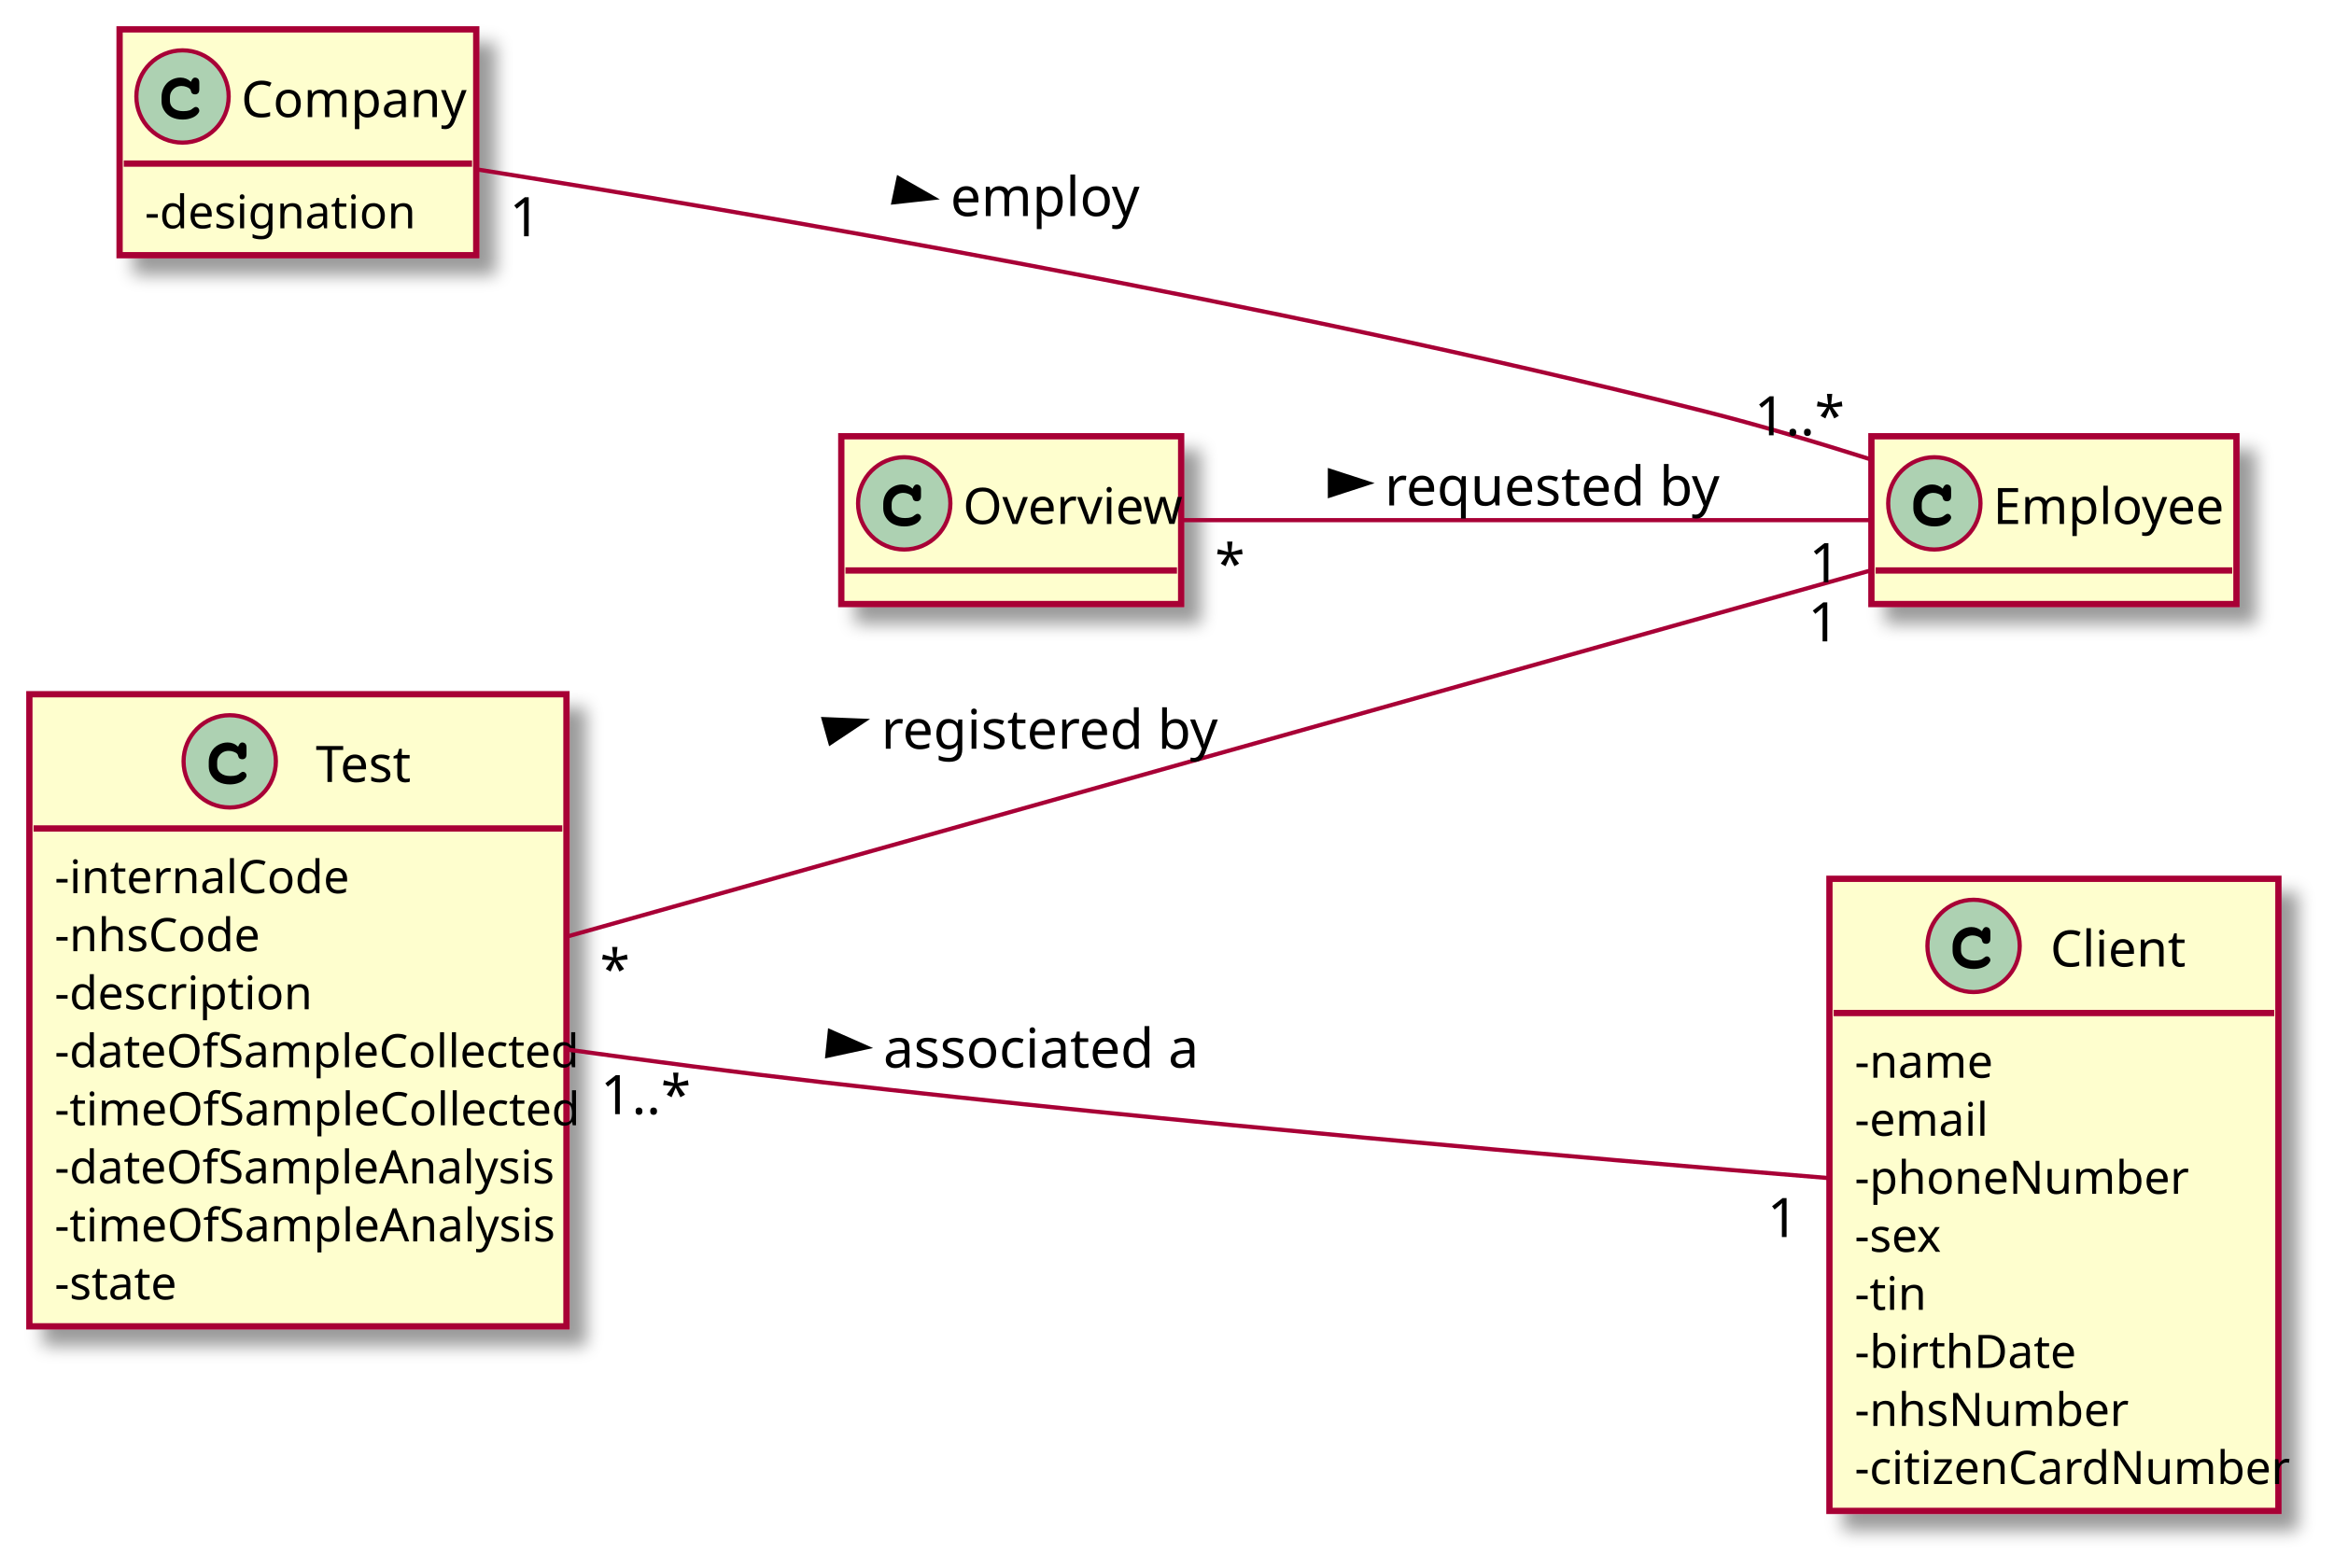
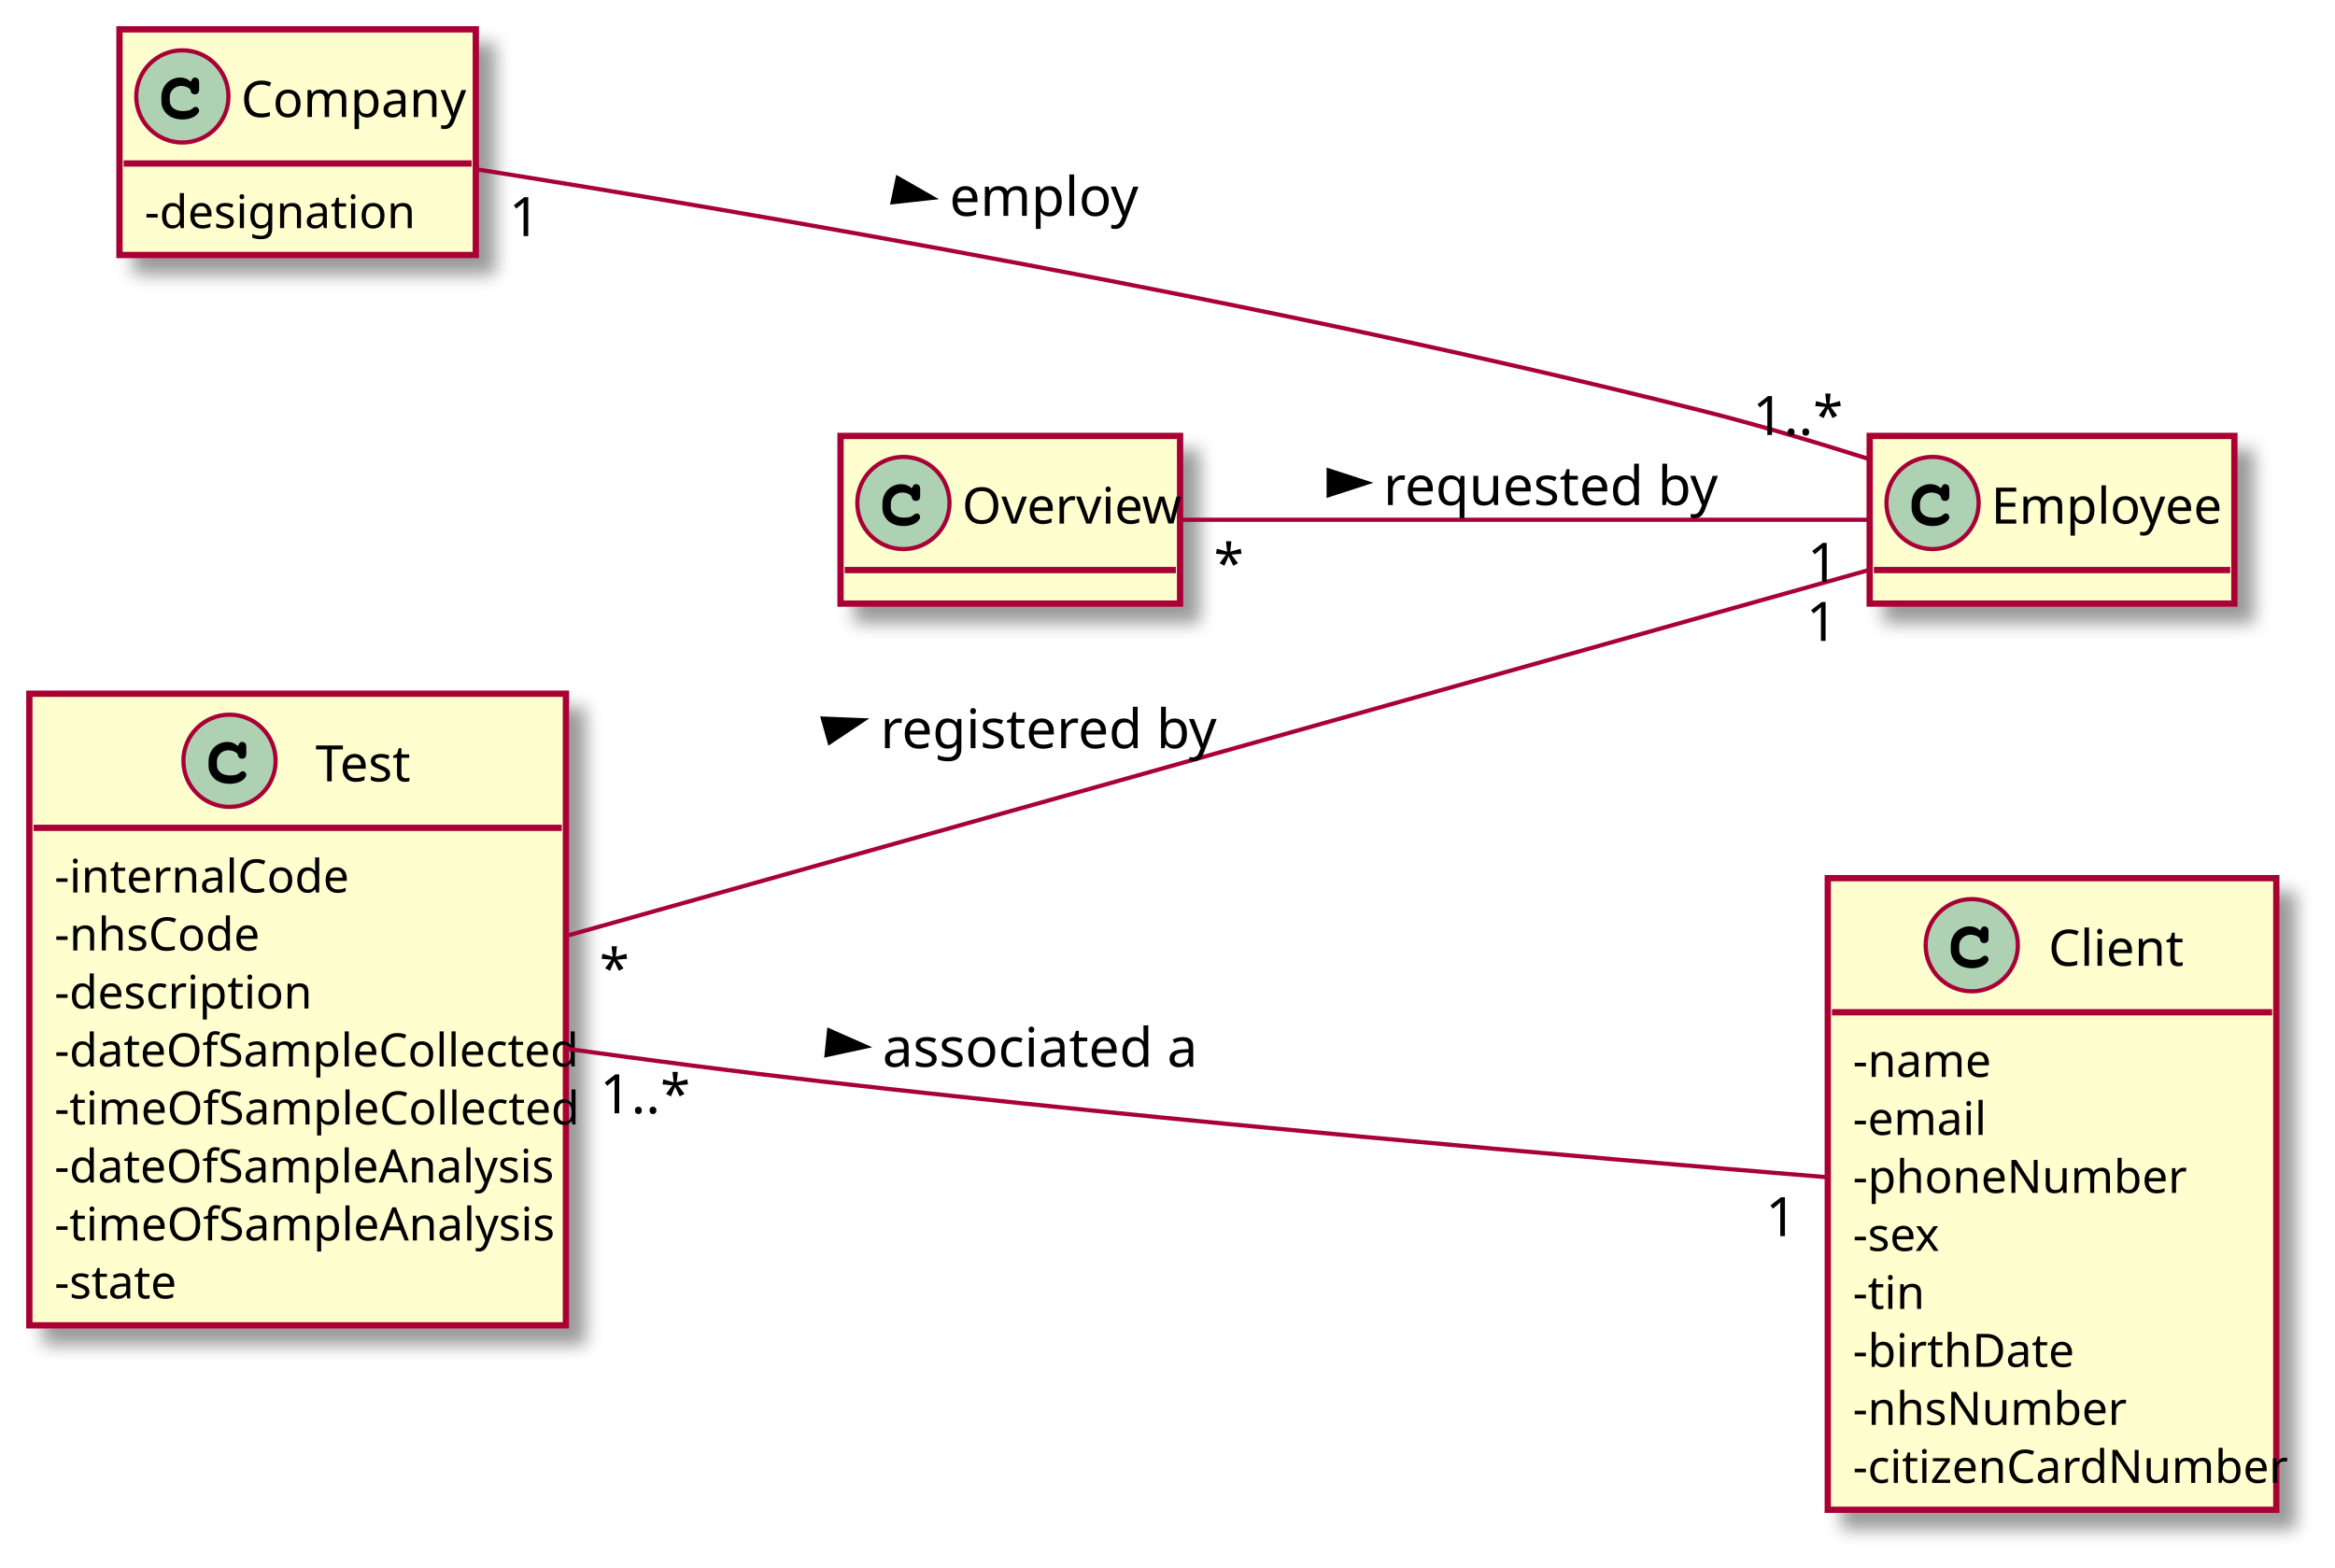
- <svg xmlns="http://www.w3.org/2000/svg" contentScriptType="application/ecmascript" contentStyleType="text/css" height="299.2px" preserveAspectRatio="none" style="width:445px;height:299px;" version="1.1" viewBox="0 0 445 299" width="445.6px" zoomAndPan="magnify">
+ <svg xmlns="http://www.w3.org/2000/svg" contentScriptType="application/ecmascript" contentStyleType="text/css" height="374px" preserveAspectRatio="none" style="width:557px;height:374px;" version="1.1" viewBox="0 0 557 374" width="557px" zoomAndPan="magnify">
  <defs>
    <filter height="300%" id="fsbzf4hsmpj4" width="300%" x="-1" y="-1">
-       <feGaussianBlur result="blurOut" stdDeviation="1.6" />
+       <feGaussianBlur result="blurOut" stdDeviation="2.0" />
      <feColorMatrix in="blurOut" result="blurOut2" type="matrix" values="0 0 0 0 0 0 0 0 0 0 0 0 0 0 0 0 0 0 .4 0" />
-       <feOffset dx="3.2" dy="3.2" in="blurOut2" result="blurOut3" />
+       <feOffset dx="4.0" dy="4.0" in="blurOut2" result="blurOut3" />
      <feBlend in="SourceGraphic" in2="blurOut3" mode="normal" />
    </filter>
  </defs>
  <g>
-     <rect codeLine="6" fill="#FEFECE" filter="url(#fsbzf4hsmpj4)" height="43.069" id="Company" style="stroke:#A80036;stroke-width:1.2;" width="68" x="22.8" y="5.6" />
-     <ellipse cx="34.8" cy="18.4" fill="#ADD1B2" rx="8.8" ry="8.8" style="stroke:#A80036;stroke-width:0.8;" />
-     <path d="M36.4,15.6 Q36.562,15.2 36.75,15 Q36.938,14.8 37.15,14.8 Q37.525,14.8 37.763,15.025 Q38,15.25 38,15.775 L38,17.025 Q38,17.55 37.775,17.775 Q37.55,18 37.2,18 Q36.888,18 36.688,17.863 Q36.487,17.725 36.4,17.363 Q36.362,17.113 36.225,16.975 Q35.975,16.712 35.525,16.562 Q35.075,16.4 34.625,16.4 Q34.062,16.4 33.587,16.625 Q33.125,16.85 32.763,17.35 Q32.4,17.85 32.4,18.538 L32.4,19.275 Q32.4,20.1 33.075,20.65 Q33.75,21.2 34.95,21.2 Q35.663,21.2 36.163,21.038 Q36.45,20.95 36.775,20.663 Q36.987,20.5 37.1,20.45 Q37.212,20.4 37.35,20.4 Q37.612,20.4 37.8,20.613 Q38,20.812 38,21.1 Q38,21.375 37.725,21.7 Q37.325,22.175 36.688,22.438 Q35.85,22.8 34.825,22.8 Q33.625,22.8 32.663,22.325 Q31.887,21.95 31.337,21.137 Q30.8,20.325 30.8,19.363 L30.8,18.488 Q30.8,17.488 31.275,16.613 Q31.762,15.738 32.6,15.275 Q33.45,14.8 34.4,14.8 Q34.975,14.8 35.475,15 Q35.975,15.2 36.4,15.6 Z " fill="#000000" />
-     <text fill="#000000" font-family="sans-serif" font-size="9.6" lengthAdjust="spacing" textLength="42.4" x="46" y="22.328">Company</text>
-     <line style="stroke:#A80036;stroke-width:1.2;" x1="23.6" x2="90" y1="31.2" y2="31.2" />
-     <text fill="#000000" font-family="sans-serif" font-size="8.8" lengthAdjust="spacing" textLength="47.2" x="27.6" y="43.535">-designation</text>
-     <rect codeLine="10" fill="#FEFECE" filter="url(#fsbzf4hsmpj4)" height="32" id="Overview" style="stroke:#A80036;stroke-width:1.2;" width="64.8" x="160.4" y="83.2" />
-     <ellipse cx="172.4" cy="96" fill="#ADD1B2" rx="8.8" ry="8.8" style="stroke:#A80036;stroke-width:0.8;" />
-     <path d="M174,93.2 Q174.162,92.8 174.35,92.6 Q174.537,92.4 174.75,92.4 Q175.125,92.4 175.363,92.625 Q175.6,92.85 175.6,93.375 L175.6,94.625 Q175.6,95.15 175.375,95.375 Q175.15,95.6 174.8,95.6 Q174.488,95.6 174.287,95.463 Q174.088,95.325 174,94.963 Q173.963,94.713 173.825,94.575 Q173.575,94.312 173.125,94.162 Q172.675,94 172.225,94 Q171.662,94 171.188,94.225 Q170.725,94.45 170.363,94.95 Q170,95.45 170,96.138 L170,96.875 Q170,97.7 170.675,98.25 Q171.35,98.8 172.55,98.8 Q173.262,98.8 173.762,98.638 Q174.05,98.55 174.375,98.263 Q174.588,98.1 174.7,98.05 Q174.812,98 174.95,98 Q175.213,98 175.4,98.213 Q175.6,98.412 175.6,98.7 Q175.6,98.975 175.325,99.3 Q174.925,99.775 174.287,100.037 Q173.45,100.4 172.425,100.4 Q171.225,100.4 170.262,99.925 Q169.488,99.55 168.938,98.737 Q168.4,97.925 168.4,96.963 L168.4,96.088 Q168.4,95.088 168.875,94.213 Q169.363,93.338 170.2,92.875 Q171.05,92.4 172,92.4 Q172.575,92.4 173.075,92.6 Q173.575,92.8 174,93.2 Z " fill="#000000" />
-     <text fill="#000000" font-family="sans-serif" font-size="9.6" lengthAdjust="spacing" textLength="39.2" x="183.6" y="99.928">Overview</text>
-     <line style="stroke:#A80036;stroke-width:1.2;" x1="161.2" x2="224.4" y1="108.8" y2="108.8" />
-     <rect codeLine="13" fill="#FEFECE" filter="url(#fsbzf4hsmpj4)" height="120.55" id="Client" style="stroke:#A80036;stroke-width:1.2;" width="85.6" x="348.8" y="167.6" />
-     <ellipse cx="376.28" cy="180.4" fill="#ADD1B2" rx="8.8" ry="8.8" style="stroke:#A80036;stroke-width:0.8;" />
-     <path d="M377.88,177.6 Q378.043,177.2 378.23,177 Q378.418,176.8 378.63,176.8 Q379.005,176.8 379.243,177.025 Q379.48,177.25 379.48,177.775 L379.48,179.025 Q379.48,179.55 379.255,179.775 Q379.03,180 378.68,180 Q378.368,180 378.168,179.863 Q377.967,179.725 377.88,179.363 Q377.842,179.113 377.705,178.975 Q377.455,178.713 377.005,178.562 Q376.555,178.4 376.105,178.4 Q375.543,178.4 375.067,178.625 Q374.605,178.85 374.243,179.35 Q373.88,179.85 373.88,180.537 L373.88,181.275 Q373.88,182.1 374.555,182.65 Q375.23,183.2 376.43,183.2 Q377.142,183.2 377.642,183.037 Q377.93,182.95 378.255,182.662 Q378.467,182.5 378.58,182.45 Q378.692,182.4 378.83,182.4 Q379.092,182.4 379.28,182.613 Q379.48,182.812 379.48,183.1 Q379.48,183.375 379.205,183.7 Q378.805,184.175 378.168,184.438 Q377.33,184.8 376.305,184.8 Q375.105,184.8 374.142,184.325 Q373.368,183.95 372.817,183.137 Q372.28,182.325 372.28,181.363 L372.28,180.488 Q372.28,179.488 372.755,178.613 Q373.243,177.738 374.08,177.275 Q374.93,176.8 375.88,176.8 Q376.455,176.8 376.955,177 Q377.455,177.2 377.88,177.6 Z " fill="#000000" />
-     <text fill="#000000" font-family="sans-serif" font-size="9.6" lengthAdjust="spacing" textLength="25.6" x="390.92" y="184.328">Client</text>
-     <line style="stroke:#A80036;stroke-width:1.2;" x1="349.6" x2="433.6" y1="193.2" y2="193.2" />
-     <text fill="#000000" font-family="sans-serif" font-size="8.8" lengthAdjust="spacing" textLength="24" x="353.6" y="205.535">-name</text>
-     <text fill="#000000" font-family="sans-serif" font-size="8.8" lengthAdjust="spacing" textLength="22.4" x="353.6" y="216.604">-email</text>
-     <text fill="#000000" font-family="sans-serif" font-size="8.8" lengthAdjust="spacing" textLength="56.8" x="353.6" y="227.673">-phoneNumber</text>
-     <text fill="#000000" font-family="sans-serif" font-size="8.8" lengthAdjust="spacing" textLength="17.6" x="353.6" y="238.741">-sex</text>
-     <text fill="#000000" font-family="sans-serif" font-size="8.8" lengthAdjust="spacing" textLength="12" x="353.6" y="249.81">-tin</text>
-     <text fill="#000000" font-family="sans-serif" font-size="8.8" lengthAdjust="spacing" textLength="37.6" x="353.6" y="260.879">-birthDate</text>
-     <text fill="#000000" font-family="sans-serif" font-size="8.8" lengthAdjust="spacing" textLength="47.2" x="353.6" y="271.948">-nhsNumber</text>
-     <text fill="#000000" font-family="sans-serif" font-size="8.8" lengthAdjust="spacing" textLength="76" x="353.6" y="283.016">-citizenCardNumber</text>
-     <rect codeLine="24" fill="#FEFECE" filter="url(#fsbzf4hsmpj4)" height="120.55" id="Test" style="stroke:#A80036;stroke-width:1.2;" width="102.4" x="5.6" y="132.4" />
-     <ellipse cx="43.8" cy="145.2" fill="#ADD1B2" rx="8.8" ry="8.8" style="stroke:#A80036;stroke-width:0.8;" />
-     <path d="M45.4,142.4 Q45.562,142 45.75,141.8 Q45.938,141.6 46.15,141.6 Q46.525,141.6 46.763,141.825 Q47,142.05 47,142.575 L47,143.825 Q47,144.35 46.775,144.575 Q46.55,144.8 46.2,144.8 Q45.888,144.8 45.688,144.662 Q45.487,144.525 45.4,144.162 Q45.362,143.912 45.225,143.775 Q44.975,143.512 44.525,143.363 Q44.075,143.2 43.625,143.2 Q43.062,143.2 42.587,143.425 Q42.125,143.65 41.763,144.15 Q41.4,144.65 41.4,145.338 L41.4,146.075 Q41.4,146.9 42.075,147.45 Q42.75,148 43.95,148 Q44.663,148 45.163,147.838 Q45.45,147.75 45.775,147.463 Q45.987,147.3 46.1,147.25 Q46.212,147.2 46.35,147.2 Q46.612,147.2 46.8,147.412 Q47,147.613 47,147.9 Q47,148.175 46.725,148.5 Q46.325,148.975 45.688,149.238 Q44.85,149.6 43.825,149.6 Q42.625,149.6 41.663,149.125 Q40.888,148.75 40.337,147.938 Q39.8,147.125 39.8,146.162 L39.8,145.287 Q39.8,144.287 40.275,143.412 Q40.763,142.537 41.6,142.075 Q42.45,141.6 43.4,141.6 Q43.975,141.6 44.475,141.8 Q44.975,142 45.4,142.4 Z " fill="#000000" />
-     <text fill="#000000" font-family="sans-serif" font-size="9.6" lengthAdjust="spacing" textLength="19.2" x="60.2" y="149.128">Test</text>
-     <line style="stroke:#A80036;stroke-width:1.2;" x1="6.4" x2="107.2" y1="158" y2="158" />
-     <text fill="#000000" font-family="sans-serif" font-size="8.8" lengthAdjust="spacing" textLength="51.2" x="10.4" y="170.335">-internalCode</text>
-     <text fill="#000000" font-family="sans-serif" font-size="8.8" lengthAdjust="spacing" textLength="37.6" x="10.4" y="181.404">-nhsCode</text>
-     <text fill="#000000" font-family="sans-serif" font-size="8.8" lengthAdjust="spacing" textLength="45.6" x="10.4" y="192.473">-description</text>
-     <text fill="#000000" font-family="sans-serif" font-size="8.8" lengthAdjust="spacing" textLength="92.8" x="10.4" y="203.541">-dateOfSampleCollected</text>
-     <text fill="#000000" font-family="sans-serif" font-size="8.8" lengthAdjust="spacing" textLength="91.2" x="10.4" y="214.61">-timeOfSampleCollected</text>
-     <text fill="#000000" font-family="sans-serif" font-size="8.8" lengthAdjust="spacing" textLength="91.2" x="10.4" y="225.679">-dateOfSampleAnalysis</text>
-     <text fill="#000000" font-family="sans-serif" font-size="8.8" lengthAdjust="spacing" textLength="89.6" x="10.4" y="236.748">-timeOfSampleAnalysis</text>
-     <text fill="#000000" font-family="sans-serif" font-size="8.8" lengthAdjust="spacing" textLength="22.4" x="10.4" y="247.816">-state</text>
-     <rect fill="#FEFECE" filter="url(#fsbzf4hsmpj4)" height="32" id="Employee" style="stroke:#A80036;stroke-width:1.2;" width="69.6" x="356.8" y="83.2" />
-     <ellipse cx="368.8" cy="96" fill="#ADD1B2" rx="8.8" ry="8.8" style="stroke:#A80036;stroke-width:0.8;" />
-     <path d="M370.4,93.2 Q370.562,92.8 370.75,92.6 Q370.938,92.4 371.15,92.4 Q371.525,92.4 371.762,92.625 Q372,92.85 372,93.375 L372,94.625 Q372,95.15 371.775,95.375 Q371.55,95.6 371.2,95.6 Q370.887,95.6 370.688,95.463 Q370.488,95.325 370.4,94.963 Q370.363,94.713 370.225,94.575 Q369.975,94.312 369.525,94.162 Q369.075,94 368.625,94 Q368.062,94 367.587,94.225 Q367.125,94.45 366.762,94.95 Q366.4,95.45 366.4,96.138 L366.4,96.875 Q366.4,97.7 367.075,98.25 Q367.75,98.8 368.95,98.8 Q369.663,98.8 370.163,98.638 Q370.45,98.55 370.775,98.263 Q370.988,98.1 371.1,98.05 Q371.212,98 371.35,98 Q371.613,98 371.8,98.213 Q372,98.412 372,98.7 Q372,98.975 371.725,99.3 Q371.325,99.775 370.688,100.037 Q369.85,100.4 368.825,100.4 Q367.625,100.4 366.663,99.925 Q365.887,99.55 365.337,98.737 Q364.8,97.925 364.8,96.963 L364.8,96.088 Q364.8,95.088 365.275,94.213 Q365.762,93.338 366.6,92.875 Q367.45,92.4 368.4,92.4 Q368.975,92.4 369.475,92.6 Q369.975,92.8 370.4,93.2 Z " fill="#000000" />
-     <text fill="#000000" font-family="sans-serif" font-size="9.6" lengthAdjust="spacing" textLength="44" x="380" y="99.928">Employee</text>
-     <line style="stroke:#A80036;stroke-width:1.2;" x1="357.6" x2="425.6" y1="108.8" y2="108.8" />
-     <path codeLine="37" d="M90.992,32.32 C141.84,40.4 241.568,57.384 324.8,78.4 C335.28,81.048 346.552,84.4 356.76,87.64 " fill="none" id="Company-Employee" style="stroke:#A80036;stroke-width:0.8;" />
-     <polygon fill="#000000" points="177.916,37.756,171.311,33.979,170.353,38.583,177.916,37.756" style="stroke:#000000;stroke-width:0.8;" />
-     <text fill="#000000" font-family="sans-serif" font-size="10.4" lengthAdjust="spacing" textLength="33.6" x="181.2" y="41.196">employ</text>
-     <text fill="#000000" font-family="sans-serif" font-size="10.4" lengthAdjust="spacing" textLength="5.6" x="97.119" y="45.058">1</text>
-     <text fill="#000000" font-family="sans-serif" font-size="10.4" lengthAdjust="spacing" textLength="16" x="334.468" y="83.019">1..*</text>
-     <path codeLine="38" d="M108.008,200.152 C123.632,202.312 140.912,204.576 156.8,206.4 C223.776,214.08 301.792,220.848 348.68,224.68 " fill="none" id="Test-Client" style="stroke:#A80036;stroke-width:0.8;" />
-     <polygon fill="#000000" points="165.179,199.746,158.219,196.673,157.742,201.351,165.179,199.746" style="stroke:#000000;stroke-width:0.8;" />
-     <text fill="#000000" font-family="sans-serif" font-size="10.4" lengthAdjust="spacing" textLength="59.2" x="168.4" y="203.596">associated a</text>
-     <text fill="#000000" font-family="sans-serif" font-size="10.4" lengthAdjust="spacing" textLength="16" x="114.484" y="212.481">1..*</text>
-     <text fill="#000000" font-family="sans-serif" font-size="10.4" lengthAdjust="spacing" textLength="5.6" x="336.936" y="235.926">1</text>
-     <path codeLine="39" d="M108.208,178.584 C176.928,159.28 297.936,125.288 356.768,108.76 " fill="none" id="Test-Employee" style="stroke:#A80036;stroke-width:0.8;" />
-     <polygon fill="#000000" points="164.651,137.459,157.049,137.152,158.32,141.679,164.651,137.459" style="stroke:#000000;stroke-width:0.8;" />
-     <text fill="#000000" font-family="sans-serif" font-size="10.4" lengthAdjust="spacing" textLength="60" x="168" y="142.796">registered by</text>
-     <text fill="#000000" font-family="sans-serif" font-size="10.4" lengthAdjust="spacing" textLength="4" x="114.383" y="188.507">*</text>
-     <text fill="#000000" font-family="sans-serif" font-size="10.4" lengthAdjust="spacing" textLength="5.6" x="344.7" y="122.323">1</text>
-     <path codeLine="40" d="M225.28,99.2 C261.216,99.2 319.584,99.2 356.544,99.2 " fill="none" id="Overview-Employee" style="stroke:#A80036;stroke-width:0.8;" />
-     <polygon fill="#000000" points="260.8,92.141,253.564,89.79,253.564,94.492,260.8,92.141" style="stroke:#000000;stroke-width:0.8;" />
-     <text fill="#000000" font-family="sans-serif" font-size="10.4" lengthAdjust="spacing" textLength="60" x="264" y="96.396">requested by</text>
-     <text fill="#000000" font-family="sans-serif" font-size="10.4" lengthAdjust="spacing" textLength="4" x="231.637" y="111.202">*</text>
-     <text fill="#000000" font-family="sans-serif" font-size="10.4" lengthAdjust="spacing" textLength="5.6" x="344.911" y="111.038">1</text>
+     <rect codeLine="6" fill="#FEFECE" filter="url(#fsbzf4hsmpj4)" height="53.836" id="Company" style="stroke:#A80036;stroke-width:1.5;" width="85" x="28.5" y="7" />
+     <ellipse cx="43.5" cy="23" fill="#ADD1B2" rx="11" ry="11" style="stroke:#A80036;stroke-width:1.0;" />
+     <path d="M45.5,19.5 Q45.703,19 45.938,18.75 Q46.172,18.5 46.438,18.5 Q46.906,18.5 47.203,18.781 Q47.5,19.062 47.5,19.719 L47.5,21.281 Q47.5,21.938 47.219,22.219 Q46.938,22.5 46.5,22.5 Q46.109,22.5 45.859,22.328 Q45.609,22.156 45.5,21.703 Q45.453,21.391 45.281,21.219 Q44.969,20.891 44.406,20.703 Q43.844,20.5 43.281,20.5 Q42.578,20.5 41.984,20.781 Q41.406,21.062 40.953,21.688 Q40.5,22.312 40.5,23.172 L40.5,24.094 Q40.5,25.125 41.344,25.812 Q42.188,26.5 43.688,26.5 Q44.578,26.5 45.203,26.297 Q45.562,26.188 45.969,25.828 Q46.234,25.625 46.375,25.562 Q46.516,25.5 46.688,25.5 Q47.016,25.5 47.25,25.766 Q47.5,26.016 47.5,26.375 Q47.5,26.719 47.156,27.125 Q46.656,27.719 45.859,28.047 Q44.812,28.5 43.531,28.5 Q42.031,28.5 40.828,27.906 Q39.859,27.438 39.172,26.422 Q38.5,25.406 38.5,24.203 L38.5,23.109 Q38.5,21.859 39.094,20.766 Q39.703,19.672 40.75,19.094 Q41.812,18.5 43,18.5 Q43.719,18.5 44.344,18.75 Q44.969,19 45.5,19.5 Z " fill="#000000" />
+     <text fill="#000000" font-family="sans-serif" font-size="12" lengthAdjust="spacing" textLength="53" x="57.5" y="27.91">Company</text>
+     <line style="stroke:#A80036;stroke-width:1.5;" x1="29.5" x2="112.5" y1="39" y2="39" />
+     <text fill="#000000" font-family="sans-serif" font-size="11" lengthAdjust="spacing" textLength="59" x="34.5" y="54.419">-designation</text>
+     <rect codeLine="10" fill="#FEFECE" filter="url(#fsbzf4hsmpj4)" height="40" id="Overview" style="stroke:#A80036;stroke-width:1.5;" width="81" x="200.5" y="104" />
+     <ellipse cx="215.5" cy="120" fill="#ADD1B2" rx="11" ry="11" style="stroke:#A80036;stroke-width:1.0;" />
+     <path d="M217.5,116.5 Q217.703,116 217.938,115.75 Q218.172,115.5 218.438,115.5 Q218.906,115.5 219.203,115.781 Q219.5,116.062 219.5,116.719 L219.5,118.281 Q219.5,118.938 219.219,119.219 Q218.938,119.5 218.5,119.5 Q218.109,119.5 217.859,119.328 Q217.609,119.156 217.5,118.703 Q217.453,118.391 217.281,118.219 Q216.969,117.891 216.406,117.703 Q215.844,117.5 215.281,117.5 Q214.578,117.5 213.984,117.781 Q213.406,118.062 212.953,118.688 Q212.5,119.312 212.5,120.172 L212.5,121.094 Q212.5,122.125 213.344,122.812 Q214.188,123.5 215.688,123.5 Q216.578,123.5 217.203,123.297 Q217.562,123.188 217.969,122.828 Q218.234,122.625 218.375,122.562 Q218.516,122.5 218.688,122.5 Q219.016,122.5 219.25,122.766 Q219.5,123.016 219.5,123.375 Q219.5,123.719 219.156,124.125 Q218.656,124.719 217.859,125.047 Q216.812,125.5 215.531,125.5 Q214.031,125.5 212.828,124.906 Q211.859,124.438 211.172,123.422 Q210.5,122.406 210.5,121.203 L210.5,120.109 Q210.5,118.859 211.094,117.766 Q211.703,116.672 212.75,116.094 Q213.812,115.5 215,115.5 Q215.719,115.5 216.344,115.75 Q216.969,116 217.5,116.5 Z " fill="#000000" />
+     <text fill="#000000" font-family="sans-serif" font-size="12" lengthAdjust="spacing" textLength="49" x="229.5" y="124.91">Overview</text>
+     <line style="stroke:#A80036;stroke-width:1.5;" x1="201.5" x2="280.5" y1="136" y2="136" />
+     <rect codeLine="13" fill="#FEFECE" filter="url(#fsbzf4hsmpj4)" height="150.688" id="Client" style="stroke:#A80036;stroke-width:1.5;" width="107" x="436" y="209.5" />
+     <ellipse cx="470.35" cy="225.5" fill="#ADD1B2" rx="11" ry="11" style="stroke:#A80036;stroke-width:1.0;" />
+     <path d="M472.35,222 Q472.553,221.5 472.788,221.25 Q473.022,221 473.288,221 Q473.756,221 474.053,221.281 Q474.35,221.562 474.35,222.219 L474.35,223.781 Q474.35,224.438 474.069,224.719 Q473.788,225 473.35,225 Q472.959,225 472.709,224.828 Q472.459,224.656 472.35,224.203 Q472.303,223.891 472.131,223.719 Q471.819,223.391 471.256,223.203 Q470.694,223 470.131,223 Q469.428,223 468.834,223.281 Q468.256,223.562 467.803,224.188 Q467.35,224.812 467.35,225.672 L467.35,226.594 Q467.35,227.625 468.194,228.312 Q469.038,229 470.538,229 Q471.428,229 472.053,228.797 Q472.413,228.688 472.819,228.328 Q473.084,228.125 473.225,228.062 Q473.366,228 473.538,228 Q473.866,228 474.1,228.266 Q474.35,228.516 474.35,228.875 Q474.35,229.219 474.006,229.625 Q473.506,230.219 472.709,230.547 Q471.663,231 470.381,231 Q468.881,231 467.678,230.406 Q466.709,229.938 466.022,228.922 Q465.35,227.906 465.35,226.703 L465.35,225.609 Q465.35,224.359 465.944,223.266 Q466.553,222.172 467.6,221.594 Q468.663,221 469.85,221 Q470.569,221 471.194,221.25 Q471.819,221.5 472.35,222 Z " fill="#000000" />
+     <text fill="#000000" font-family="sans-serif" font-size="12" lengthAdjust="spacing" textLength="32" x="488.65" y="230.41">Client</text>
+     <line style="stroke:#A80036;stroke-width:1.5;" x1="437" x2="542" y1="241.5" y2="241.5" />
+     <text fill="#000000" font-family="sans-serif" font-size="11" lengthAdjust="spacing" textLength="30" x="442" y="256.919">-name</text>
+     <text fill="#000000" font-family="sans-serif" font-size="11" lengthAdjust="spacing" textLength="28" x="442" y="270.755">-email</text>
+     <text fill="#000000" font-family="sans-serif" font-size="11" lengthAdjust="spacing" textLength="71" x="442" y="284.591">-phoneNumber</text>
+     <text fill="#000000" font-family="sans-serif" font-size="11" lengthAdjust="spacing" textLength="22" x="442" y="298.427">-sex</text>
+     <text fill="#000000" font-family="sans-serif" font-size="11" lengthAdjust="spacing" textLength="15" x="442" y="312.263">-tin</text>
+     <text fill="#000000" font-family="sans-serif" font-size="11" lengthAdjust="spacing" textLength="47" x="442" y="326.099">-birthDate</text>
+     <text fill="#000000" font-family="sans-serif" font-size="11" lengthAdjust="spacing" textLength="59" x="442" y="339.935">-nhsNumber</text>
+     <text fill="#000000" font-family="sans-serif" font-size="11" lengthAdjust="spacing" textLength="95" x="442" y="353.771">-citizenCardNumber</text>
+     <rect codeLine="24" fill="#FEFECE" filter="url(#fsbzf4hsmpj4)" height="150.688" id="Test" style="stroke:#A80036;stroke-width:1.5;" width="128" x="7" y="165.5" />
+     <ellipse cx="54.75" cy="181.5" fill="#ADD1B2" rx="11" ry="11" style="stroke:#A80036;stroke-width:1.0;" />
+     <path d="M56.75,178 Q56.953,177.5 57.188,177.25 Q57.422,177 57.688,177 Q58.156,177 58.453,177.281 Q58.75,177.562 58.75,178.219 L58.75,179.781 Q58.75,180.438 58.469,180.719 Q58.188,181 57.75,181 Q57.359,181 57.109,180.828 Q56.859,180.656 56.75,180.203 Q56.703,179.891 56.531,179.719 Q56.219,179.391 55.656,179.203 Q55.094,179 54.531,179 Q53.828,179 53.234,179.281 Q52.656,179.562 52.203,180.188 Q51.75,180.812 51.75,181.672 L51.75,182.594 Q51.75,183.625 52.594,184.312 Q53.438,185 54.938,185 Q55.828,185 56.453,184.797 Q56.812,184.688 57.219,184.328 Q57.484,184.125 57.625,184.062 Q57.766,184 57.938,184 Q58.266,184 58.5,184.266 Q58.75,184.516 58.75,184.875 Q58.75,185.219 58.406,185.625 Q57.906,186.219 57.109,186.547 Q56.062,187 54.781,187 Q53.281,187 52.078,186.406 Q51.109,185.938 50.422,184.922 Q49.75,183.906 49.75,182.703 L49.75,181.609 Q49.75,180.359 50.344,179.266 Q50.953,178.172 52,177.594 Q53.062,177 54.25,177 Q54.969,177 55.594,177.25 Q56.219,177.5 56.75,178 Z " fill="#000000" />
+     <text fill="#000000" font-family="sans-serif" font-size="12" lengthAdjust="spacing" textLength="24" x="75.25" y="186.41">Test</text>
+     <line style="stroke:#A80036;stroke-width:1.5;" x1="8" x2="134" y1="197.5" y2="197.5" />
+     <text fill="#000000" font-family="sans-serif" font-size="11" lengthAdjust="spacing" textLength="64" x="13" y="212.919">-internalCode</text>
+     <text fill="#000000" font-family="sans-serif" font-size="11" lengthAdjust="spacing" textLength="47" x="13" y="226.755">-nhsCode</text>
+     <text fill="#000000" font-family="sans-serif" font-size="11" lengthAdjust="spacing" textLength="57" x="13" y="240.591">-description</text>
+     <text fill="#000000" font-family="sans-serif" font-size="11" lengthAdjust="spacing" textLength="116" x="13" y="254.427">-dateOfSampleCollected</text>
+     <text fill="#000000" font-family="sans-serif" font-size="11" lengthAdjust="spacing" textLength="114" x="13" y="268.263">-timeOfSampleCollected</text>
+     <text fill="#000000" font-family="sans-serif" font-size="11" lengthAdjust="spacing" textLength="114" x="13" y="282.099">-dateOfSampleAnalysis</text>
+     <text fill="#000000" font-family="sans-serif" font-size="11" lengthAdjust="spacing" textLength="112" x="13" y="295.935">-timeOfSampleAnalysis</text>
+     <text fill="#000000" font-family="sans-serif" font-size="11" lengthAdjust="spacing" textLength="28" x="13" y="309.771">-state</text>
+     <rect fill="#FEFECE" filter="url(#fsbzf4hsmpj4)" height="40" id="Employee" style="stroke:#A80036;stroke-width:1.5;" width="87" x="446" y="104" />
+     <ellipse cx="461" cy="120" fill="#ADD1B2" rx="11" ry="11" style="stroke:#A80036;stroke-width:1.0;" />
+     <path d="M463,116.5 Q463.203,116 463.438,115.75 Q463.672,115.5 463.938,115.5 Q464.406,115.5 464.703,115.781 Q465,116.062 465,116.719 L465,118.281 Q465,118.938 464.719,119.219 Q464.438,119.5 464,119.5 Q463.609,119.5 463.359,119.328 Q463.109,119.156 463,118.703 Q462.953,118.391 462.781,118.219 Q462.469,117.891 461.906,117.703 Q461.344,117.5 460.781,117.5 Q460.078,117.5 459.484,117.781 Q458.906,118.062 458.453,118.688 Q458,119.312 458,120.172 L458,121.094 Q458,122.125 458.844,122.812 Q459.688,123.5 461.188,123.5 Q462.078,123.5 462.703,123.297 Q463.062,123.188 463.469,122.828 Q463.734,122.625 463.875,122.562 Q464.016,122.5 464.188,122.5 Q464.516,122.5 464.75,122.766 Q465,123.016 465,123.375 Q465,123.719 464.656,124.125 Q464.156,124.719 463.359,125.047 Q462.312,125.5 461.031,125.5 Q459.531,125.5 458.328,124.906 Q457.359,124.438 456.672,123.422 Q456,122.406 456,121.203 L456,120.109 Q456,118.859 456.594,117.766 Q457.203,116.672 458.25,116.094 Q459.312,115.5 460.5,115.5 Q461.219,115.5 461.844,115.75 Q462.469,116 463,116.5 Z " fill="#000000" />
+     <text fill="#000000" font-family="sans-serif" font-size="12" lengthAdjust="spacing" textLength="55" x="475" y="124.91">Employee</text>
+     <line style="stroke:#A80036;stroke-width:1.5;" x1="447" x2="532" y1="136" y2="136" />
+     <path codeLine="37" d="M113.74,40.4 C177.3,50.5 301.96,71.73 406,98 C419.1,101.31 433.19,105.5 445.95,109.55 " fill="none" id="Company-Employee" style="stroke:#A80036;stroke-width:1.0;" />
+     <polygon fill="#000000" points="222.395,47.195,214.139,42.474,212.941,48.229,222.395,47.195" style="stroke:#000000;stroke-width:1.0;" />
+     <text fill="#000000" font-family="sans-serif" font-size="13" lengthAdjust="spacing" textLength="42" x="226.5" y="51.495">employ</text>
+     <text fill="#000000" font-family="sans-serif" font-size="13" lengthAdjust="spacing" textLength="7" x="121.398" y="56.323">1</text>
+     <text fill="#000000" font-family="sans-serif" font-size="13" lengthAdjust="spacing" textLength="20" x="418.085" y="103.774">1..*</text>
+     <path codeLine="38" d="M135.01,250.19 C154.54,252.89 176.14,255.72 196,258 C279.72,267.6 377.24,276.06 435.85,280.85 " fill="none" id="Test-Client" style="stroke:#A80036;stroke-width:1.0;" />
+     <polygon fill="#000000" points="206.474,249.683,197.774,245.842,197.178,251.689,206.474,249.683" style="stroke:#000000;stroke-width:1.0;" />
+     <text fill="#000000" font-family="sans-serif" font-size="13" lengthAdjust="spacing" textLength="74" x="210.5" y="254.495">associated a</text>
+     <text fill="#000000" font-family="sans-serif" font-size="13" lengthAdjust="spacing" textLength="20" x="143.105" y="265.602">1..*</text>
+     <text fill="#000000" font-family="sans-serif" font-size="13" lengthAdjust="spacing" textLength="7" x="421.171" y="294.907">1</text>
+     <path codeLine="39" d="M135.26,223.23 C221.16,199.1 372.42,156.61 445.96,135.95 " fill="none" id="Test-Employee" style="stroke:#A80036;stroke-width:1.0;" />
+     <polygon fill="#000000" points="205.814,171.824,196.311,171.44,197.9,177.099,205.814,171.824" style="stroke:#000000;stroke-width:1.0;" />
+     <text fill="#000000" font-family="sans-serif" font-size="13" lengthAdjust="spacing" textLength="75" x="210" y="178.495">registered by</text>
+     <text fill="#000000" font-family="sans-serif" font-size="13" lengthAdjust="spacing" textLength="5" x="142.979" y="235.634">*</text>
+     <text fill="#000000" font-family="sans-serif" font-size="13" lengthAdjust="spacing" textLength="7" x="430.875" y="152.904">1</text>
+     <path codeLine="40" d="M281.6,124 C326.52,124 399.48,124 445.68,124 " fill="none" id="Overview-Employee" style="stroke:#A80036;stroke-width:1.0;" />
+     <polygon fill="#000000" points="326,115.176,316.955,112.237,316.955,118.115,326,115.176" style="stroke:#000000;stroke-width:1.0;" />
+     <text fill="#000000" font-family="sans-serif" font-size="13" lengthAdjust="spacing" textLength="75" x="330" y="120.495">requested by</text>
+     <text fill="#000000" font-family="sans-serif" font-size="13" lengthAdjust="spacing" textLength="5" x="289.547" y="139.002">*</text>
+     <text fill="#000000" font-family="sans-serif" font-size="13" lengthAdjust="spacing" textLength="7" x="431.138" y="138.798">1</text>
  </g>
</svg>
